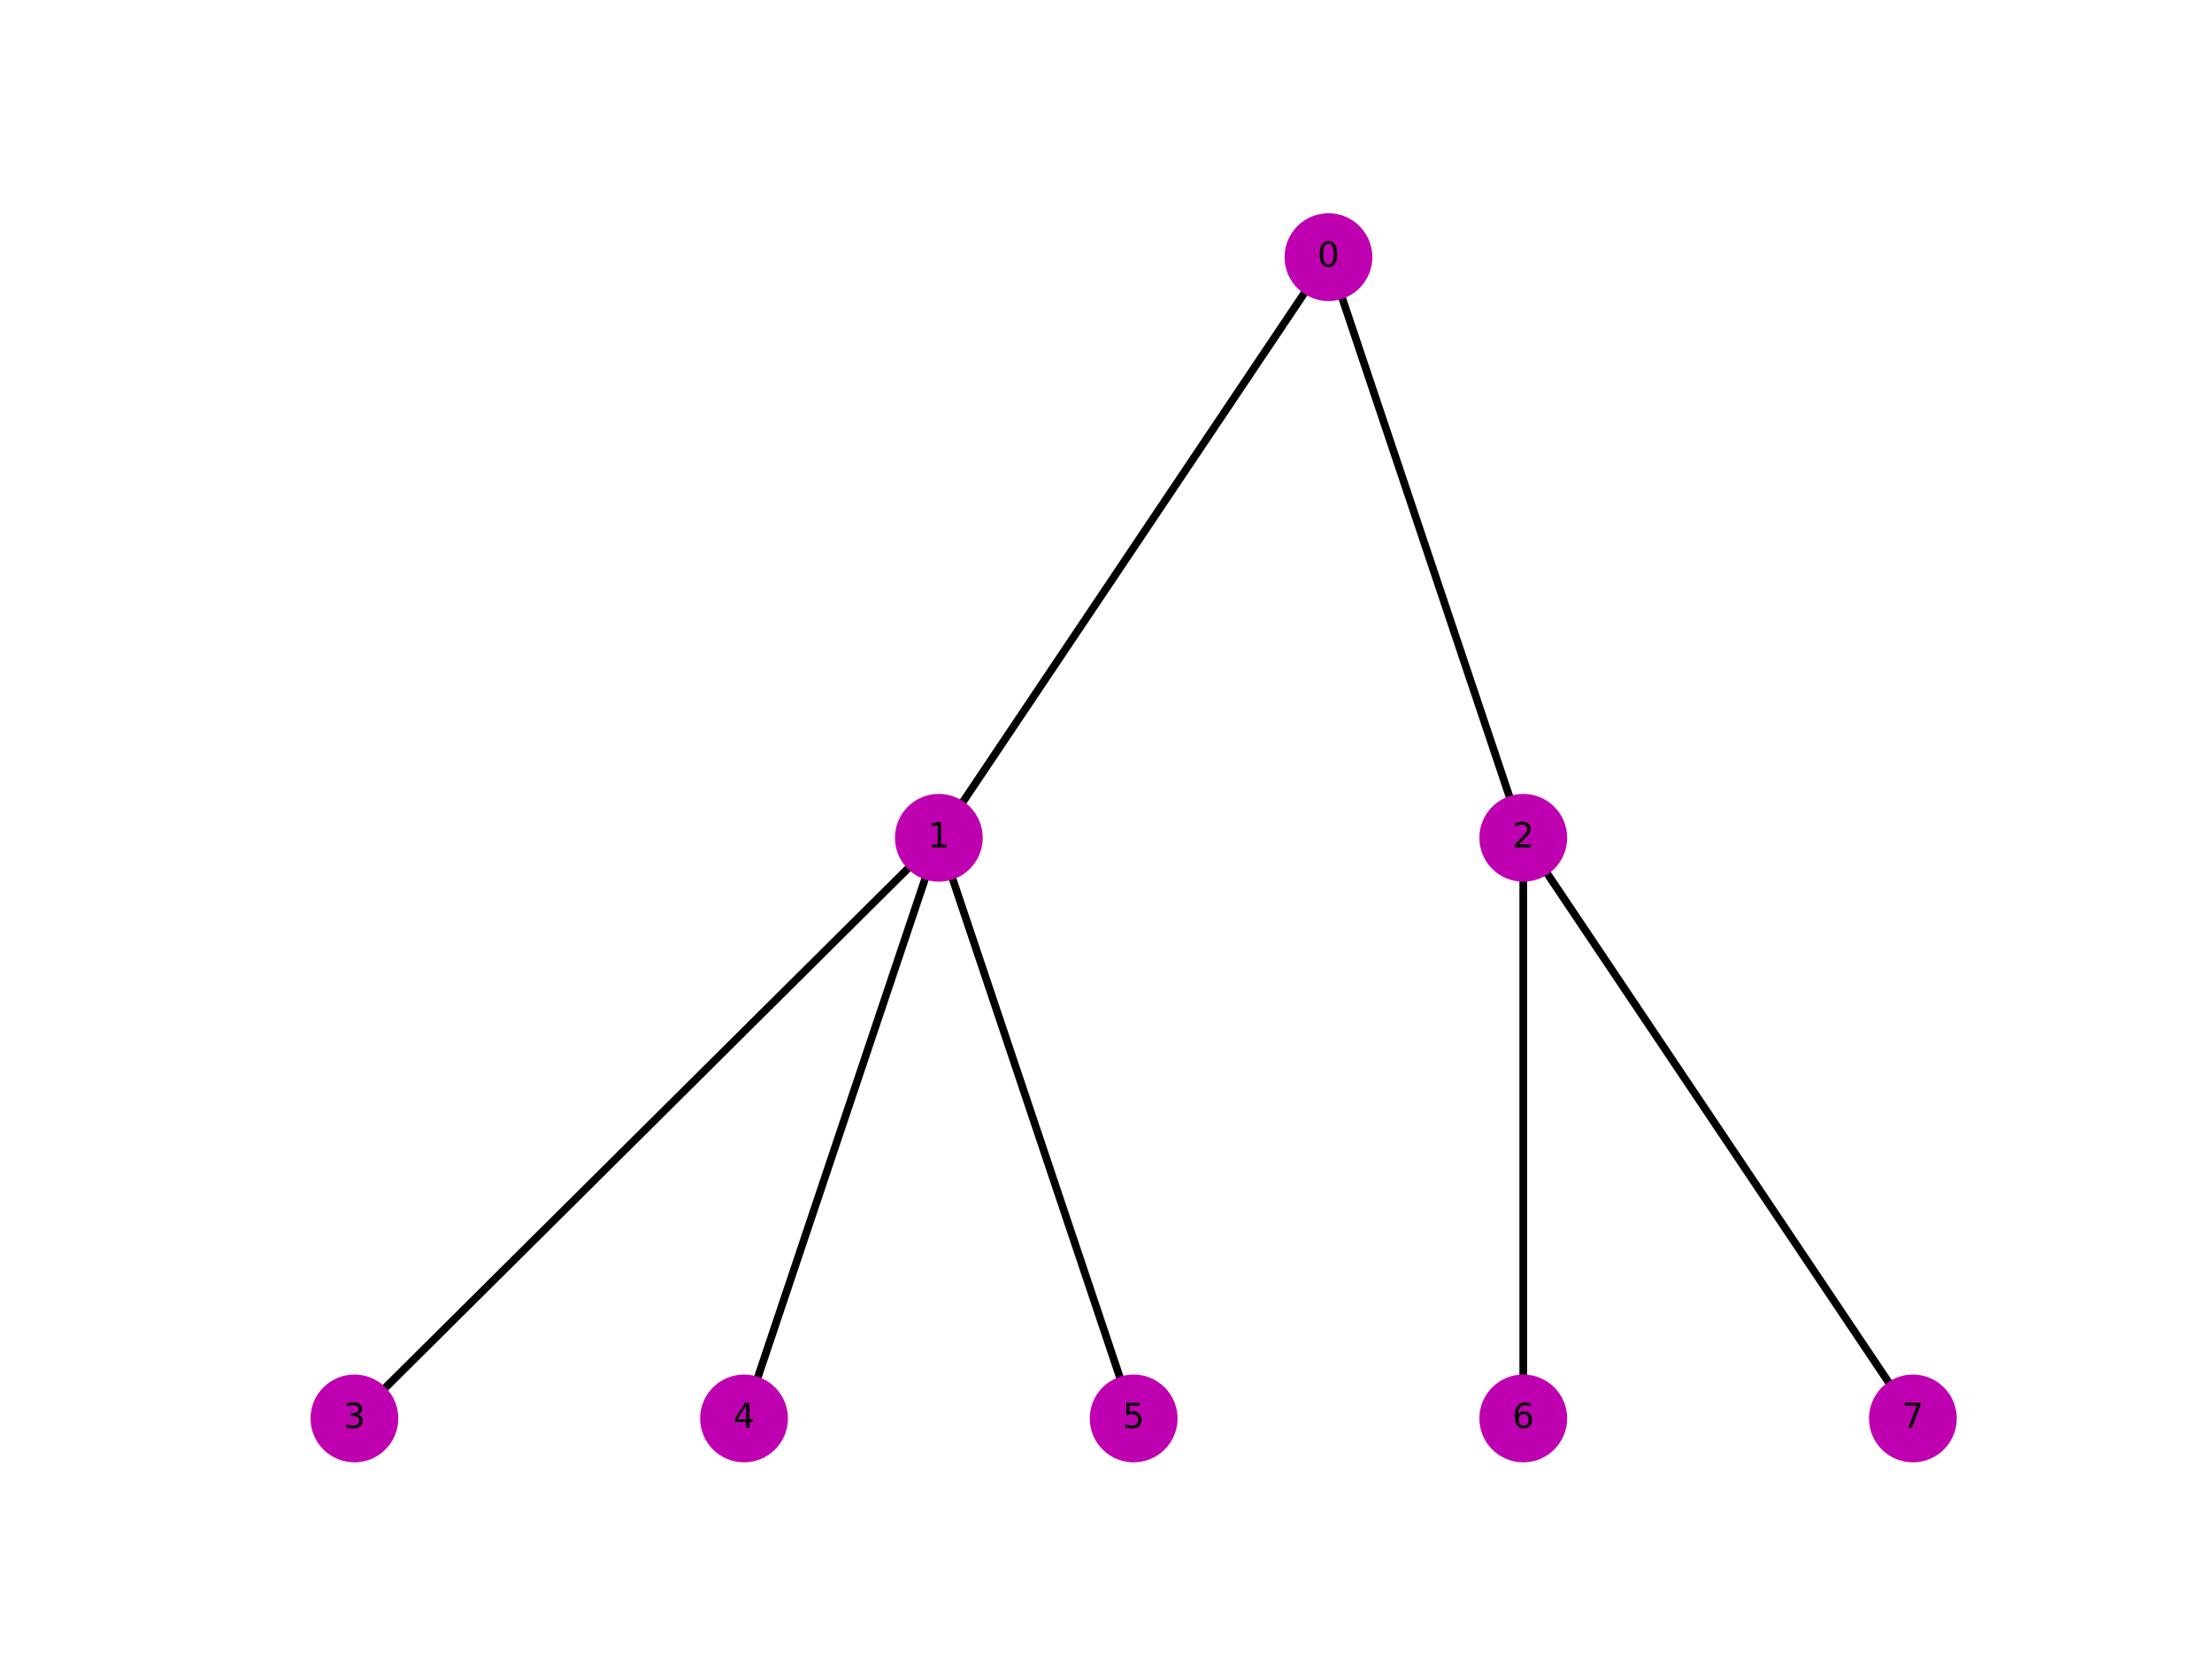
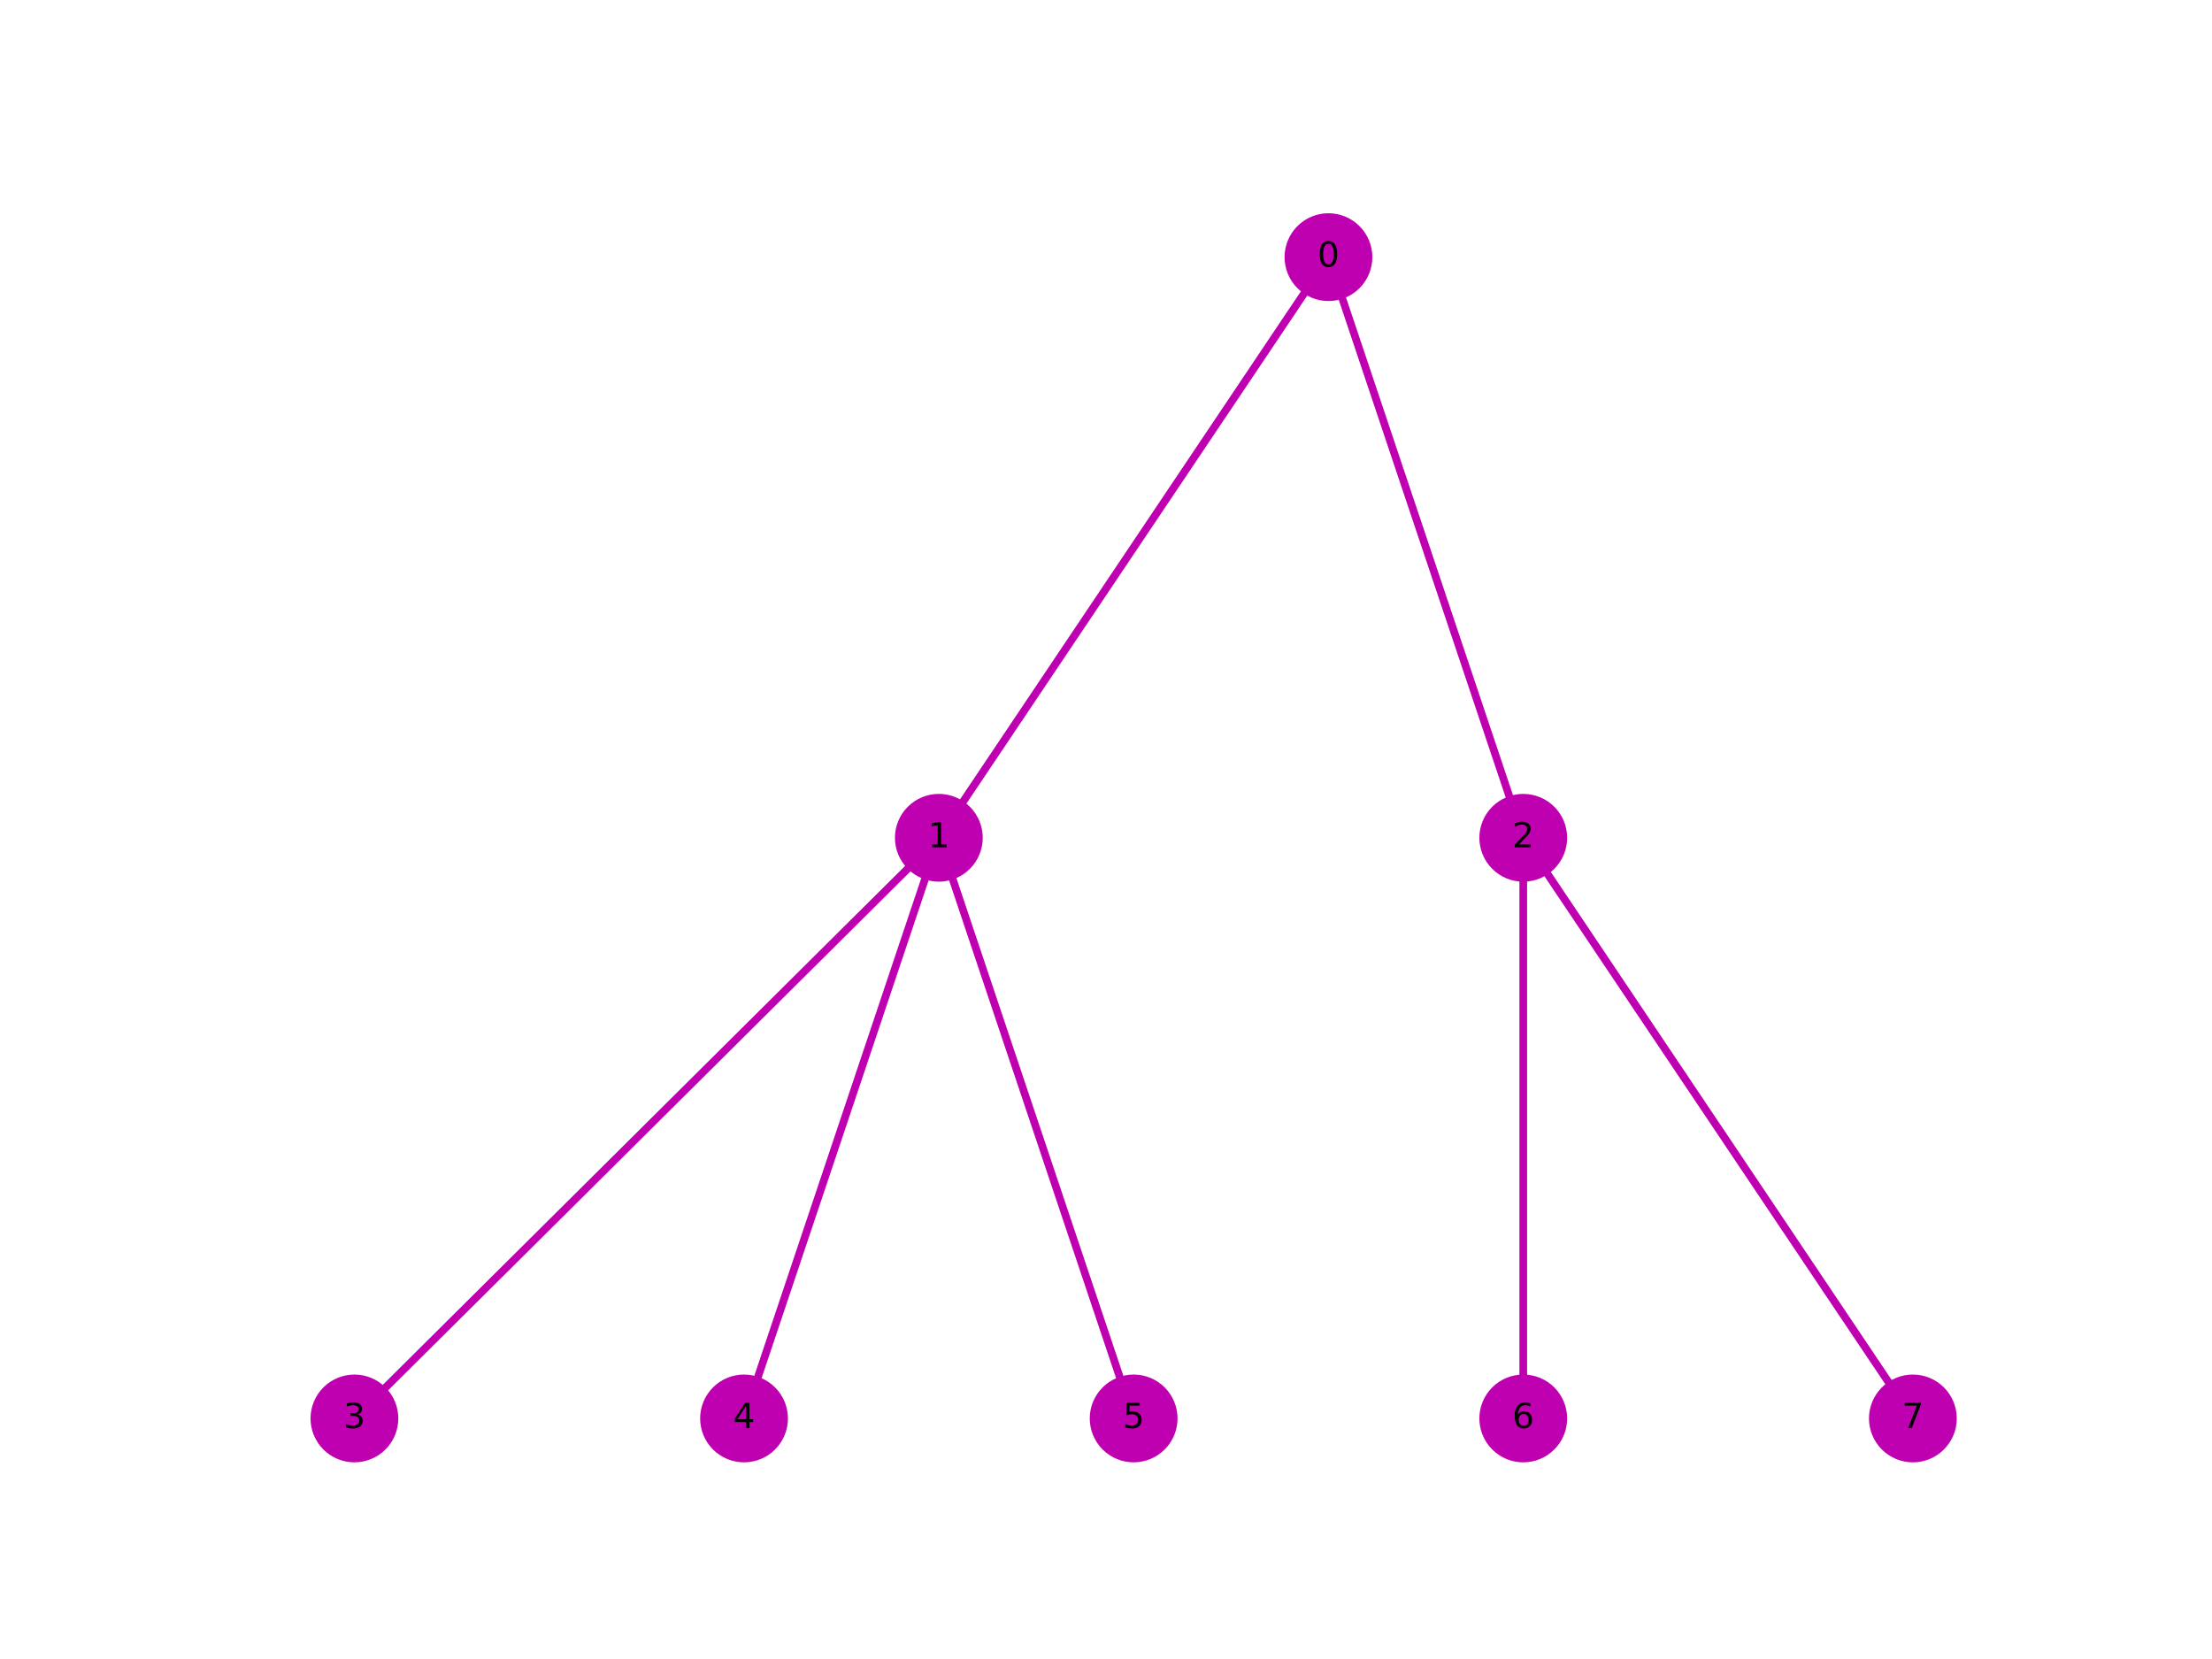
<svg xmlns="http://www.w3.org/2000/svg" xmlns:xlink="http://www.w3.org/1999/xlink" height="864pt" version="1.1" viewBox="0 0 1152 864" width="1152pt">
  <defs>
    <style type="text/css">*{stroke-linecap:butt;stroke-linejoin:round;}</style>
  </defs>
  <g id="figure_1">
    <g id="patch_1">
      <path d="M 0 864  L 1152 864  L 1152 0  L 0 0  z " style="fill:#ffffff;" />
    </g>
    <g id="axes_1">
      <g id="LineCollection_1">
-         <path clip-path="url(#pe9f0b90fcd)" d="M 691.855 133.92  L 488.945 436.32  " style="fill:none;stroke:#000000;stroke-width:4;" />
-         <path clip-path="url(#pe9f0b90fcd)" d="M 691.855 133.92  L 793.309 436.32  " style="fill:none;stroke:#000000;stroke-width:4;" />
-         <path clip-path="url(#pe9f0b90fcd)" d="M 488.945 436.32  L 184.582 738.72  " style="fill:none;stroke:#000000;stroke-width:4;" />
-         <path clip-path="url(#pe9f0b90fcd)" d="M 488.945 436.32  L 387.491 738.72  " style="fill:none;stroke:#000000;stroke-width:4;" />
-         <path clip-path="url(#pe9f0b90fcd)" d="M 488.945 436.32  L 590.4 738.72  " style="fill:none;stroke:#000000;stroke-width:4;" />
-         <path clip-path="url(#pe9f0b90fcd)" d="M 793.309 436.32  L 793.309 738.72  " style="fill:none;stroke:#000000;stroke-width:4;" />
-         <path clip-path="url(#pe9f0b90fcd)" d="M 793.309 436.32  L 996.218 738.72  " style="fill:none;stroke:#000000;stroke-width:4;" />
+         <path clip-path="url(#p55fb06878f)" d="M 691.855 133.92  L 488.945 436.32  " style="fill:none;stroke:#bf00b0;stroke-width:4;" />
+         <path clip-path="url(#p55fb06878f)" d="M 691.855 133.92  L 793.309 436.32  " style="fill:none;stroke:#bf00b0;stroke-width:4;" />
+         <path clip-path="url(#p55fb06878f)" d="M 488.945 436.32  L 184.582 738.72  " style="fill:none;stroke:#bf00b0;stroke-width:4;" />
+         <path clip-path="url(#p55fb06878f)" d="M 488.945 436.32  L 387.491 738.72  " style="fill:none;stroke:#bf00b0;stroke-width:4;" />
+         <path clip-path="url(#p55fb06878f)" d="M 488.945 436.32  L 590.4 738.72  " style="fill:none;stroke:#bf00b0;stroke-width:4;" />
+         <path clip-path="url(#p55fb06878f)" d="M 793.309 436.32  L 793.309 738.72  " style="fill:none;stroke:#bf00b0;stroke-width:4;" />
+         <path clip-path="url(#p55fb06878f)" d="M 793.309 436.32  L 996.218 738.72  " style="fill:none;stroke:#bf00b0;stroke-width:4;" />
      </g>
      <g id="PathCollection_1">
        <defs>
-           <path d="M 0 22.361  C 5.93 22.361 11.618 20.005 15.811 15.811  C 20.005 11.618 22.361 5.93 22.361 0  C 22.361 -5.93 20.005 -11.618 15.811 -15.811  C 11.618 -20.005 5.93 -22.361 0 -22.361  C -5.93 -22.361 -11.618 -20.005 -15.811 -15.811  C -20.005 -11.618 -22.361 -5.93 -22.361 0  C -22.361 5.93 -20.005 11.618 -15.811 15.811  C -11.618 20.005 -5.93 22.361 0 22.361  z " id="m385361cfdc" style="stroke:#bf00b0;" />
+           <path d="M 0 22.361  C 5.93 22.361 11.618 20.005 15.811 15.811  C 20.005 11.618 22.361 5.93 22.361 0  C 22.361 -5.93 20.005 -11.618 15.811 -15.811  C 11.618 -20.005 5.93 -22.361 0 -22.361  C -5.93 -22.361 -11.618 -20.005 -15.811 -15.811  C -20.005 -11.618 -22.361 -5.93 -22.361 0  C -22.361 5.93 -20.005 11.618 -15.811 15.811  C -11.618 20.005 -5.93 22.361 0 22.361  z " id="m24f689500a" style="stroke:#bf00b0;" />
        </defs>
-         <g clip-path="url(#pe9f0b90fcd)">
-           <use style="fill:#bf00b0;stroke:#bf00b0;" x="691.855" xlink:href="#m385361cfdc" y="133.92" />
-           <use style="fill:#bf00b0;stroke:#bf00b0;" x="488.945" xlink:href="#m385361cfdc" y="436.32" />
-           <use style="fill:#bf00b0;stroke:#bf00b0;" x="793.309" xlink:href="#m385361cfdc" y="436.32" />
-           <use style="fill:#bf00b0;stroke:#bf00b0;" x="184.582" xlink:href="#m385361cfdc" y="738.72" />
-           <use style="fill:#bf00b0;stroke:#bf00b0;" x="387.491" xlink:href="#m385361cfdc" y="738.72" />
-           <use style="fill:#bf00b0;stroke:#bf00b0;" x="590.4" xlink:href="#m385361cfdc" y="738.72" />
-           <use style="fill:#bf00b0;stroke:#bf00b0;" x="793.309" xlink:href="#m385361cfdc" y="738.72" />
-           <use style="fill:#bf00b0;stroke:#bf00b0;" x="996.218" xlink:href="#m385361cfdc" y="738.72" />
+         <g clip-path="url(#p55fb06878f)">
+           <use style="fill:#bf00b0;stroke:#bf00b0;" x="691.855" xlink:href="#m24f689500a" y="133.92" />
+           <use style="fill:#bf00b0;stroke:#bf00b0;" x="488.945" xlink:href="#m24f689500a" y="436.32" />
+           <use style="fill:#bf00b0;stroke:#bf00b0;" x="793.309" xlink:href="#m24f689500a" y="436.32" />
+           <use style="fill:#bf00b0;stroke:#bf00b0;" x="184.582" xlink:href="#m24f689500a" y="738.72" />
+           <use style="fill:#bf00b0;stroke:#bf00b0;" x="387.491" xlink:href="#m24f689500a" y="738.72" />
+           <use style="fill:#bf00b0;stroke:#bf00b0;" x="590.4" xlink:href="#m24f689500a" y="738.72" />
+           <use style="fill:#bf00b0;stroke:#bf00b0;" x="793.309" xlink:href="#m24f689500a" y="738.72" />
+           <use style="fill:#bf00b0;stroke:#bf00b0;" x="996.218" xlink:href="#m24f689500a" y="738.72" />
        </g>
      </g>
      <g id="text_1">
-         <g clip-path="url(#pe9f0b90fcd)">
+         <g clip-path="url(#p55fb06878f)">
          <g transform="translate(686.1283 138.8869)scale(0.18 -0.18)">
            <defs>
              <path d="M 31.781 66.406  Q 24.172 66.406 20.328 58.906  Q 16.5 51.422 16.5 36.375  Q 16.5 21.391 20.328 13.891  Q 24.172 6.391 31.781 6.391  Q 39.453 6.391 43.281 13.891  Q 47.125 21.391 47.125 36.375  Q 47.125 51.422 43.281 58.906  Q 39.453 66.406 31.781 66.406  z M 31.781 74.219  Q 44.047 74.219 50.516 64.516  Q 56.984 54.828 56.984 36.375  Q 56.984 17.969 50.516 8.266  Q 44.047 -1.422 31.781 -1.422  Q 19.531 -1.422 13.062 8.266  Q 6.594 17.969 6.594 36.375  Q 6.594 54.828 13.062 64.516  Q 19.531 74.219 31.781 74.219  z " id="DejaVuSans-48" />
            </defs>
            <use xlink:href="#DejaVuSans-48" />
          </g>
        </g>
      </g>
      <g id="text_2">
-         <g clip-path="url(#pe9f0b90fcd)">
+         <g clip-path="url(#p55fb06878f)">
          <g transform="translate(483.2192 441.2869)scale(0.18 -0.18)">
            <defs>
              <path d="M 12.406 8.297  L 28.516 8.297  L 28.516 63.922  L 10.984 60.406  L 10.984 69.391  L 28.422 72.906  L 38.281 72.906  L 38.281 8.297  L 54.391 8.297  L 54.391 0  L 12.406 0  z " id="DejaVuSans-49" />
            </defs>
            <use xlink:href="#DejaVuSans-49" />
          </g>
        </g>
      </g>
      <g id="text_3">
-         <g clip-path="url(#pe9f0b90fcd)">
+         <g clip-path="url(#p55fb06878f)">
          <g transform="translate(787.5828 441.2869)scale(0.18 -0.18)">
            <defs>
              <path d="M 19.188 8.297  L 53.609 8.297  L 53.609 0  L 7.328 0  L 7.328 8.297  Q 12.938 14.109 22.625 23.891  Q 32.328 33.688 34.812 36.531  Q 39.547 41.844 41.422 45.531  Q 43.312 49.219 43.312 52.781  Q 43.312 58.594 39.234 62.25  Q 35.156 65.922 28.609 65.922  Q 23.969 65.922 18.812 64.312  Q 13.672 62.703 7.812 59.422  L 7.812 69.391  Q 13.766 71.781 18.938 73  Q 24.125 74.219 28.422 74.219  Q 39.75 74.219 46.484 68.547  Q 53.219 62.891 53.219 53.422  Q 53.219 48.922 51.531 44.891  Q 49.859 40.875 45.406 35.406  Q 44.188 33.984 37.641 27.219  Q 31.109 20.453 19.188 8.297  z " id="DejaVuSans-50" />
            </defs>
            <use xlink:href="#DejaVuSans-50" />
          </g>
        </g>
      </g>
      <g id="text_4">
-         <g clip-path="url(#pe9f0b90fcd)">
+         <g clip-path="url(#p55fb06878f)">
          <g transform="translate(178.8556 743.6869)scale(0.18 -0.18)">
            <defs>
              <path d="M 40.578 39.312  Q 47.656 37.797 51.625 33  Q 55.609 28.219 55.609 21.188  Q 55.609 10.406 48.188 4.484  Q 40.766 -1.422 27.094 -1.422  Q 22.516 -1.422 17.656 -0.516  Q 12.797 0.391 7.625 2.203  L 7.625 11.719  Q 11.719 9.328 16.594 8.109  Q 21.484 6.891 26.812 6.891  Q 36.078 6.891 40.938 10.547  Q 45.797 14.203 45.797 21.188  Q 45.797 27.641 41.281 31.266  Q 36.766 34.906 28.719 34.906  L 20.219 34.906  L 20.219 43.016  L 29.109 43.016  Q 36.375 43.016 40.234 45.922  Q 44.094 48.828 44.094 54.297  Q 44.094 59.906 40.109 62.906  Q 36.141 65.922 28.719 65.922  Q 24.656 65.922 20.016 65.031  Q 15.375 64.156 9.812 62.312  L 9.812 71.094  Q 15.438 72.656 20.344 73.438  Q 25.25 74.219 29.594 74.219  Q 40.828 74.219 47.359 69.109  Q 53.906 64.016 53.906 55.328  Q 53.906 49.266 50.438 45.094  Q 46.969 40.922 40.578 39.312  z " id="DejaVuSans-51" />
            </defs>
            <use xlink:href="#DejaVuSans-51" />
          </g>
        </g>
      </g>
      <g id="text_5">
-         <g clip-path="url(#pe9f0b90fcd)">
+         <g clip-path="url(#p55fb06878f)">
          <g transform="translate(381.7647 743.6869)scale(0.18 -0.18)">
            <defs>
              <path d="M 37.797 64.312  L 12.891 25.391  L 37.797 25.391  z M 35.203 72.906  L 47.609 72.906  L 47.609 25.391  L 58.016 25.391  L 58.016 17.188  L 47.609 17.188  L 47.609 0  L 37.797 0  L 37.797 17.188  L 4.891 17.188  L 4.891 26.703  z " id="DejaVuSans-52" />
            </defs>
            <use xlink:href="#DejaVuSans-52" />
          </g>
        </g>
      </g>
      <g id="text_6">
-         <g clip-path="url(#pe9f0b90fcd)">
+         <g clip-path="url(#p55fb06878f)">
          <g transform="translate(584.6738 743.6869)scale(0.18 -0.18)">
            <defs>
              <path d="M 10.797 72.906  L 49.516 72.906  L 49.516 64.594  L 19.828 64.594  L 19.828 46.734  Q 21.969 47.469 24.109 47.828  Q 26.266 48.188 28.422 48.188  Q 40.625 48.188 47.75 41.5  Q 54.891 34.812 54.891 23.391  Q 54.891 11.625 47.562 5.094  Q 40.234 -1.422 26.906 -1.422  Q 22.312 -1.422 17.547 -0.641  Q 12.797 0.141 7.719 1.703  L 7.719 11.625  Q 12.109 9.234 16.797 8.062  Q 21.484 6.891 26.703 6.891  Q 35.156 6.891 40.078 11.328  Q 45.016 15.766 45.016 23.391  Q 45.016 31 40.078 35.438  Q 35.156 39.891 26.703 39.891  Q 22.75 39.891 18.812 39.016  Q 14.891 38.141 10.797 36.281  z " id="DejaVuSans-53" />
            </defs>
            <use xlink:href="#DejaVuSans-53" />
          </g>
        </g>
      </g>
      <g id="text_7">
-         <g clip-path="url(#pe9f0b90fcd)">
+         <g clip-path="url(#p55fb06878f)">
          <g transform="translate(787.5828 743.6869)scale(0.18 -0.18)">
            <defs>
              <path d="M 33.016 40.375  Q 26.375 40.375 22.484 35.828  Q 18.609 31.297 18.609 23.391  Q 18.609 15.531 22.484 10.953  Q 26.375 6.391 33.016 6.391  Q 39.656 6.391 43.531 10.953  Q 47.406 15.531 47.406 23.391  Q 47.406 31.297 43.531 35.828  Q 39.656 40.375 33.016 40.375  z M 52.594 71.297  L 52.594 62.312  Q 48.875 64.062 45.094 64.984  Q 41.312 65.922 37.594 65.922  Q 27.828 65.922 22.672 59.328  Q 17.531 52.734 16.797 39.406  Q 19.672 43.656 24.016 45.922  Q 28.375 48.188 33.594 48.188  Q 44.578 48.188 50.953 41.516  Q 57.328 34.859 57.328 23.391  Q 57.328 12.156 50.688 5.359  Q 44.047 -1.422 33.016 -1.422  Q 20.359 -1.422 13.672 8.266  Q 6.984 17.969 6.984 36.375  Q 6.984 53.656 15.188 63.938  Q 23.391 74.219 37.203 74.219  Q 40.922 74.219 44.703 73.484  Q 48.484 72.75 52.594 71.297  z " id="DejaVuSans-54" />
            </defs>
            <use xlink:href="#DejaVuSans-54" />
          </g>
        </g>
      </g>
      <g id="text_8">
-         <g clip-path="url(#pe9f0b90fcd)">
+         <g clip-path="url(#p55fb06878f)">
          <g transform="translate(990.4919 743.6869)scale(0.18 -0.18)">
            <defs>
              <path d="M 8.203 72.906  L 55.078 72.906  L 55.078 68.703  L 28.609 0  L 18.312 0  L 43.219 64.594  L 8.203 64.594  z " id="DejaVuSans-55" />
            </defs>
            <use xlink:href="#DejaVuSans-55" />
          </g>
        </g>
      </g>
    </g>
  </g>
  <defs>
-     <clipPath id="pe9f0b90fcd">
+     <clipPath id="p55fb06878f">
      <rect height="665.28" width="892.8" x="144" y="103.68" />
    </clipPath>
  </defs>
</svg>
